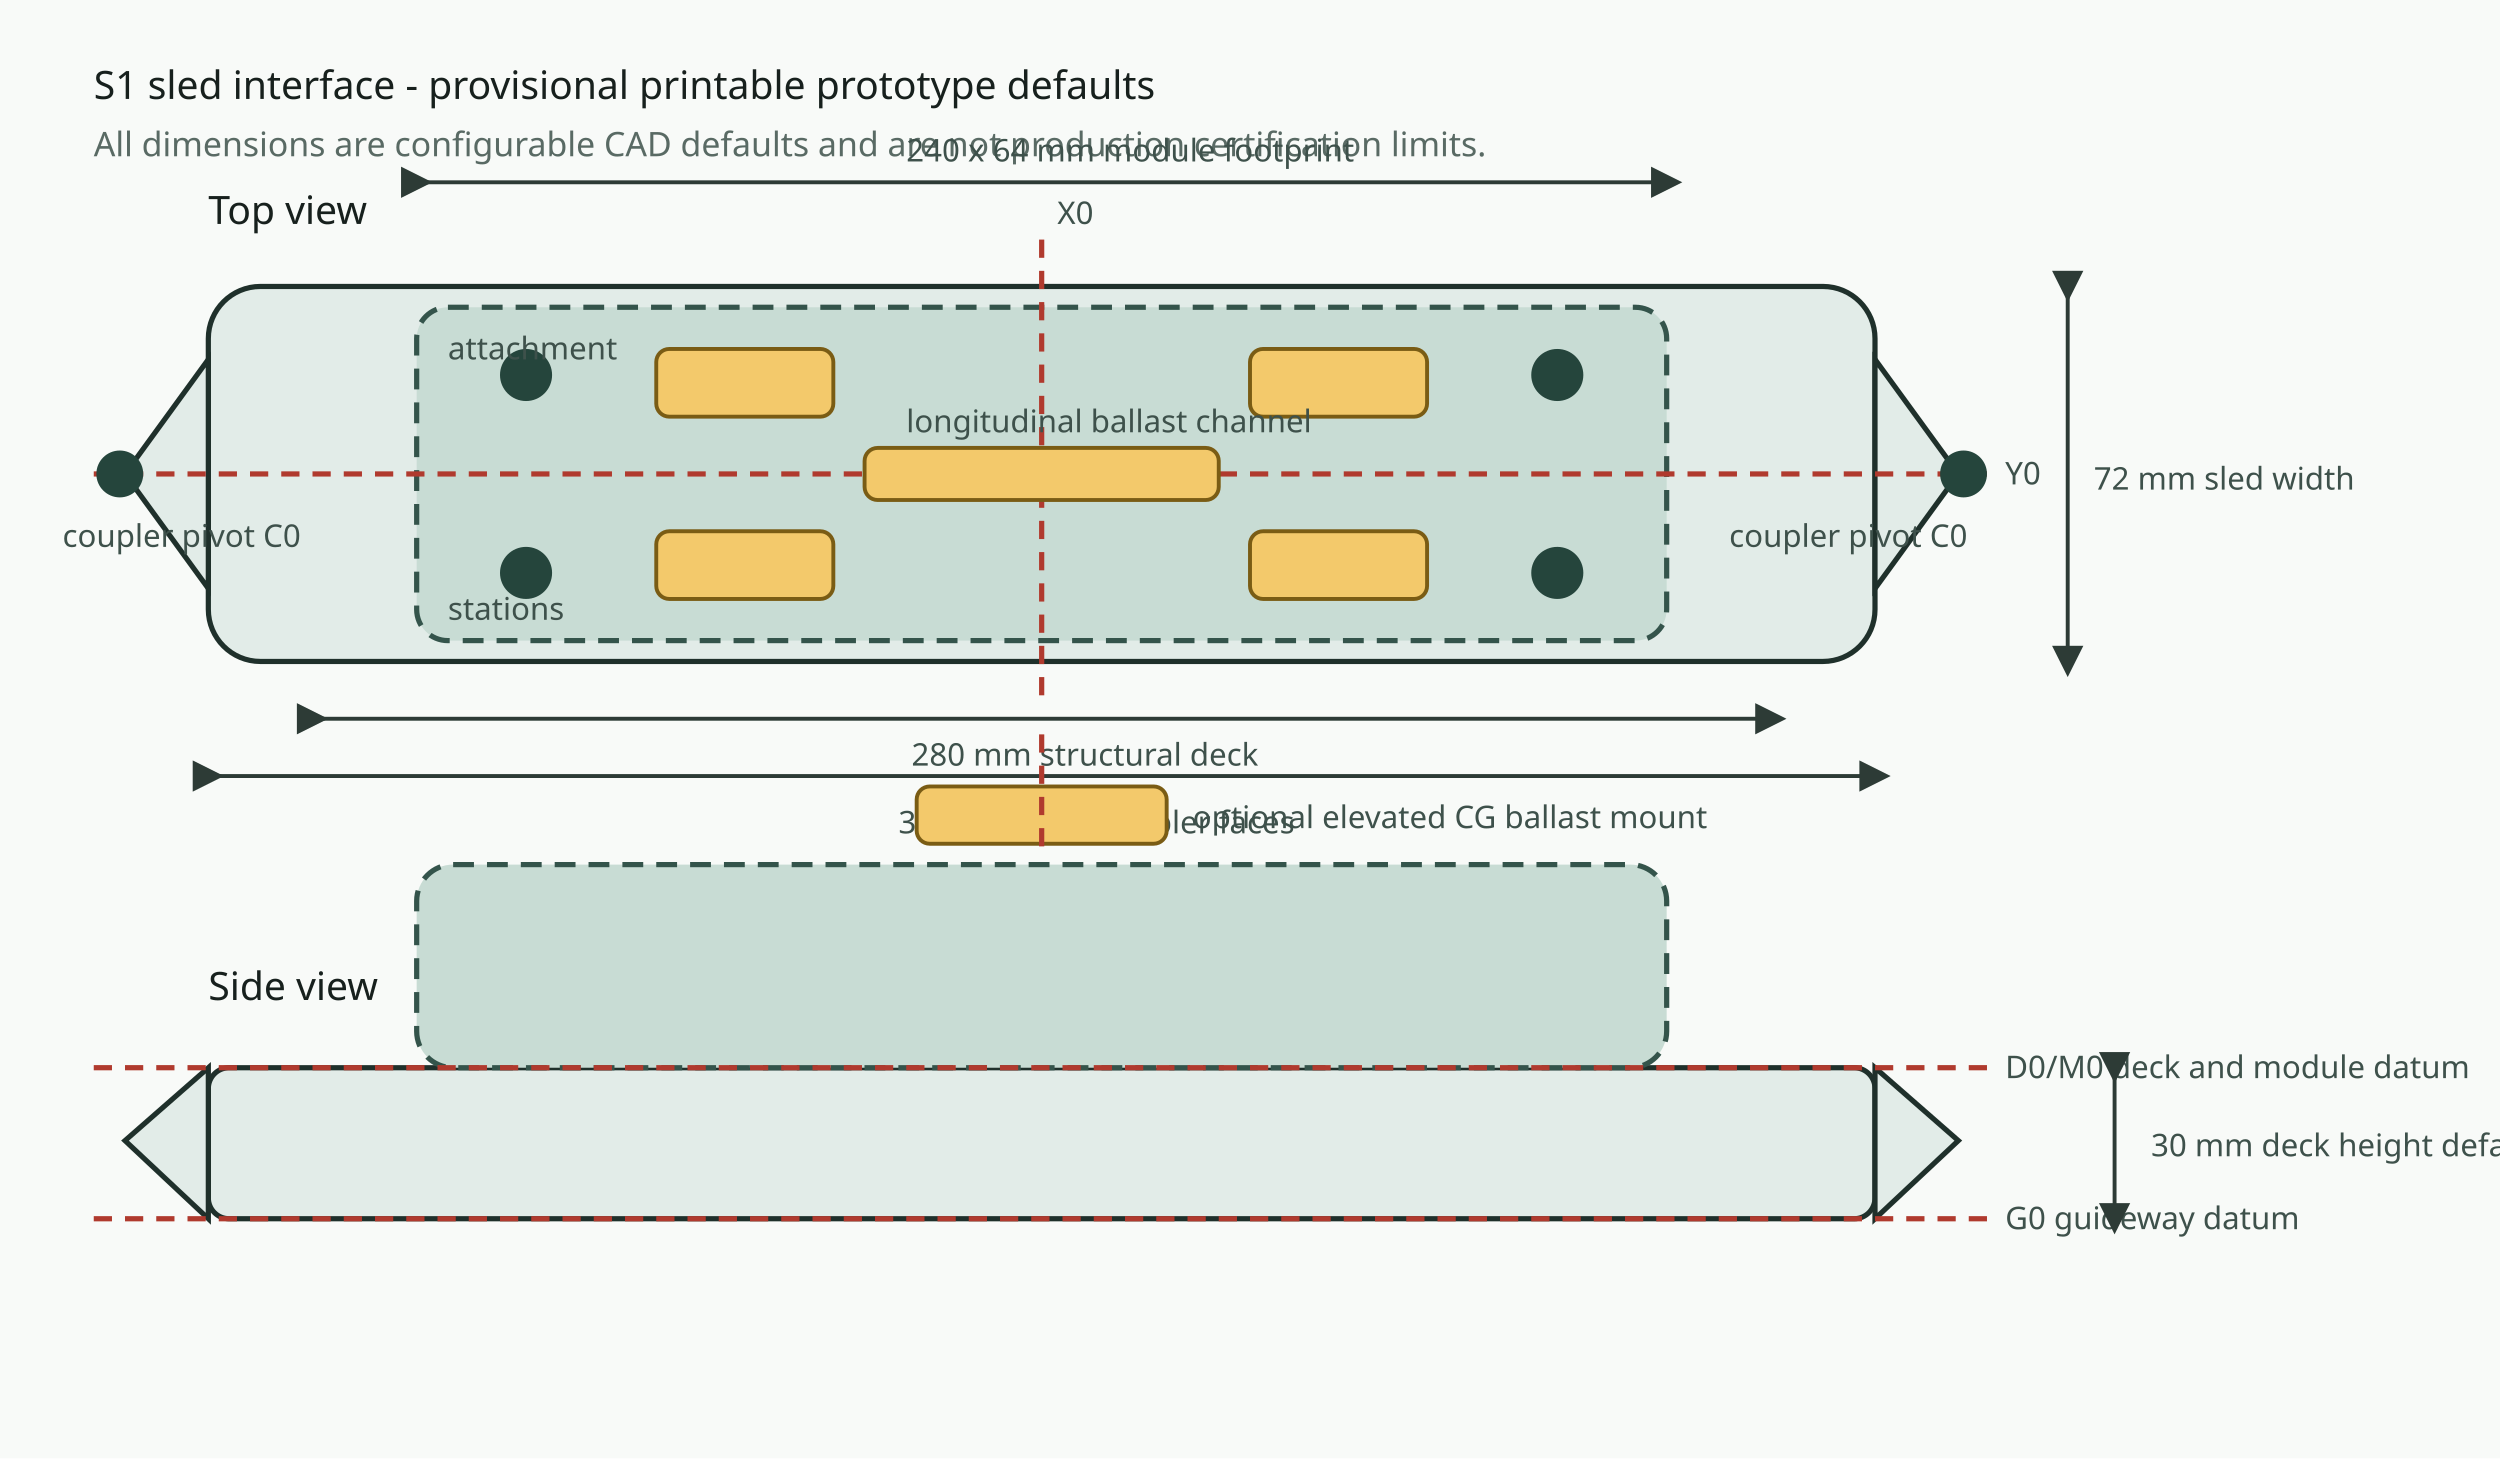
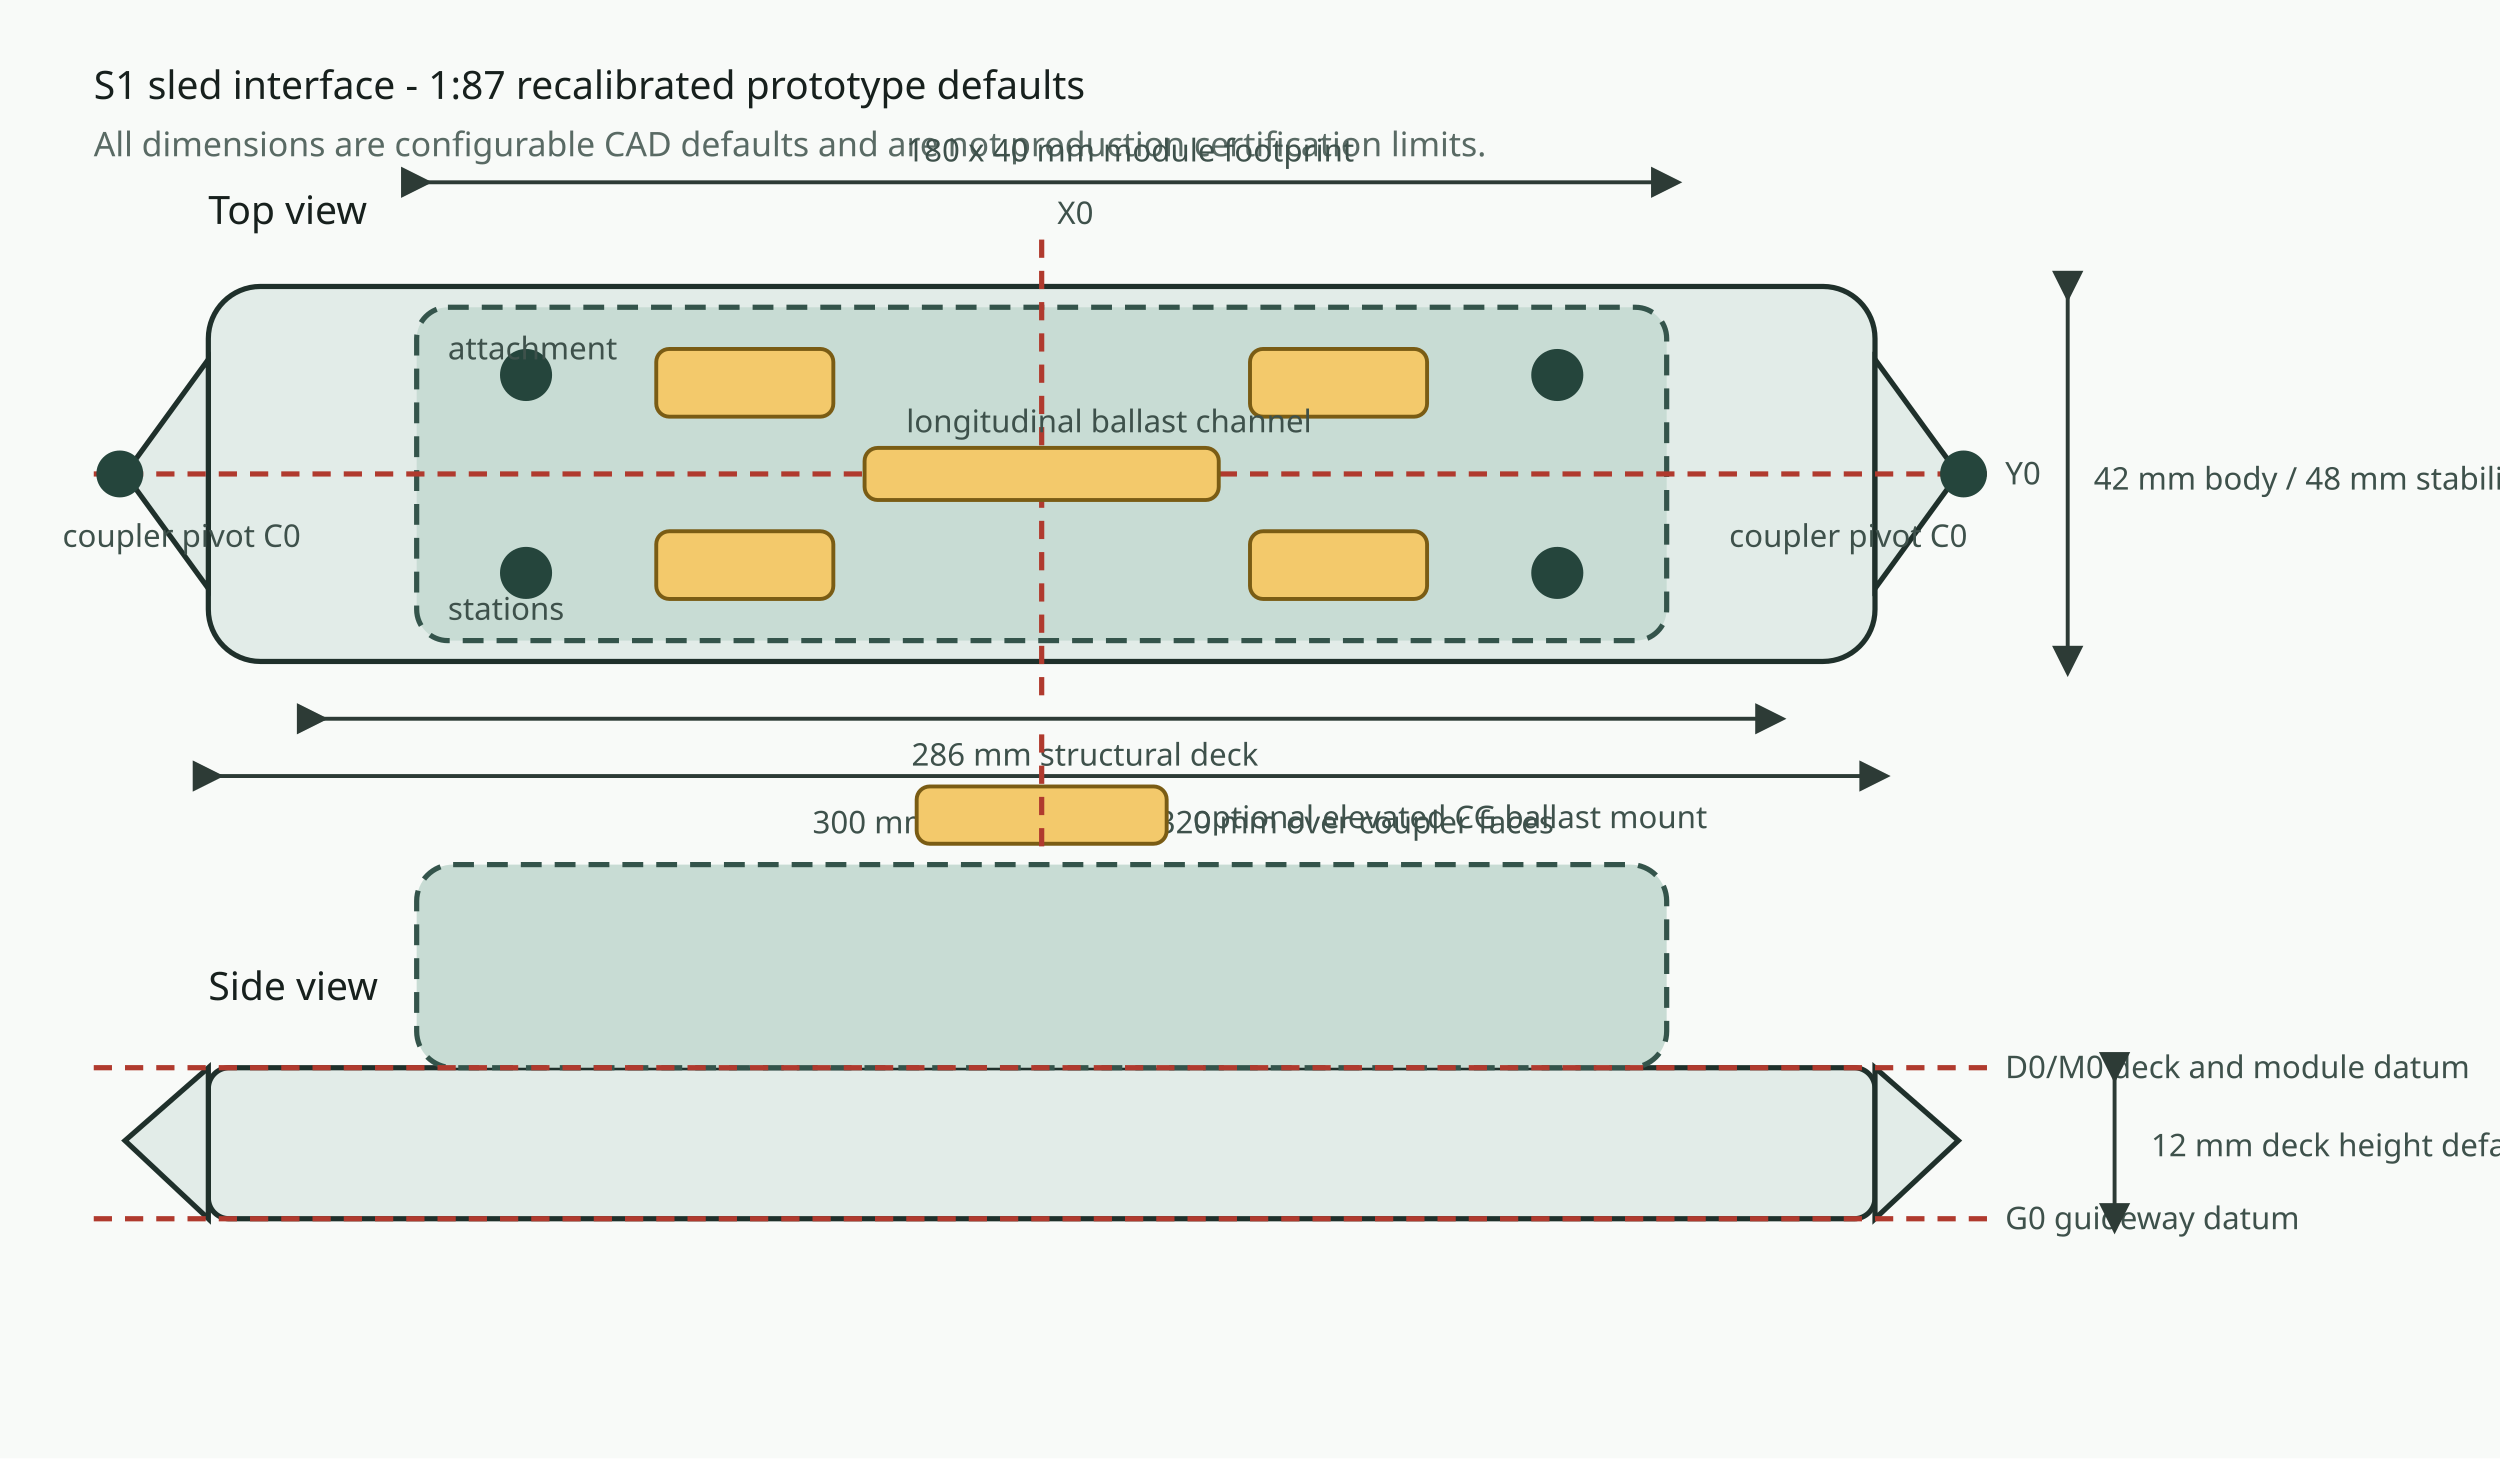
<svg xmlns="http://www.w3.org/2000/svg" width="960" height="560" viewBox="0 0 960 560" role="img" aria-labelledby="title desc">
  <defs>
    <style>
      .bg { fill: #f8faf8; }
      .body { fill: #e2ece8; stroke: #1f302b; stroke-width: 2; }
      .module { fill: #c8dcd4; stroke: #34544b; stroke-width: 2; stroke-dasharray: 8 5; }
      .station { fill: #25453c; }
      .ballast { fill: #f3c96b; stroke: #7a5c14; stroke-width: 1.5; }
      .datum { stroke: #b03a2e; stroke-width: 2; stroke-dasharray: 7 5; }
      .dim { stroke: #2d3b36; stroke-width: 1.5; marker-start: url(#arrow); marker-end: url(#arrow); }
      .label { font: 15px sans-serif; fill: #17201d; }
      .small { font: 12px sans-serif; fill: #3e514b; }
      .note { font: 13px sans-serif; fill: #596a64; }
    </style>
    <marker id="arrow" markerWidth="8" markerHeight="8" refX="4" refY="4" orient="auto">
      <path d="M0,0 L8,4 L0,8 Z" fill="#2d3b36" />
    </marker>
  </defs>
  <rect class="bg" x="0" y="0" width="960" height="560" />
-   <text class="label" x="36" y="38">S1 sled interface - provisional printable prototype defaults</text>
+   <text class="label" x="36" y="38">S1 sled interface - 1:87 recalibrated prototype defaults</text>
  <text class="note" x="36" y="60">All dimensions are configurable CAD defaults and are not production certification limits.</text>
  <g transform="translate(80 110)">
    <text class="label" x="0" y="-24">Top view</text>
    <rect class="body" x="0" y="0" width="640" height="144" rx="20" />
    <path class="body" d="M0,28 L-32,72 L0,116 Z" />
    <path class="body" d="M640,28 L672,72 L640,116 Z" />
    <rect class="module" x="80" y="8" width="480" height="128" rx="12" />
    <line class="datum" x1="320" y1="-18" x2="320" y2="162" />
    <line class="datum" x1="-44" y1="72" x2="684" y2="72" />
    <text class="small" x="326" y="-24">X0</text>
    <text class="small" x="690" y="76">Y0</text>
    <circle class="station" cx="122" cy="34" r="10" />
    <circle class="station" cx="518" cy="34" r="10" />
    <circle class="station" cx="122" cy="110" r="10" />
    <circle class="station" cx="518" cy="110" r="10" />
    <text class="small" x="92" y="28">attachment</text>
    <text class="small" x="92" y="128">stations</text>
    <rect class="ballast" x="172" y="24" width="68" height="26" rx="5" />
    <rect class="ballast" x="400" y="24" width="68" height="26" rx="5" />
    <rect class="ballast" x="172" y="94" width="68" height="26" rx="5" />
    <rect class="ballast" x="400" y="94" width="68" height="26" rx="5" />
    <rect class="ballast" x="252" y="62" width="136" height="20" rx="5" />
    <text class="small" x="268" y="56">longitudinal ballast channel</text>
    <circle class="station" cx="-34" cy="72" r="9" />
    <circle class="station" cx="674" cy="72" r="9" />
    <text class="small" x="-56" y="100">coupler pivot C0</text>
    <text class="small" x="584" y="100">coupler pivot C0</text>
    <line class="dim" x1="0" y1="188" x2="640" y2="188" />
-     <text class="small" x="265" y="210">320 mm over coupler faces</text>
+     <text class="small" x="232" y="210">300 mm printed body / 320 mm over coupler faces</text>
    <line class="dim" x1="40" y1="166" x2="600" y2="166" />
-     <text class="small" x="270" y="184">280 mm structural deck</text>
+     <text class="small" x="270" y="184">286 mm structural deck</text>
    <line class="dim" x1="80" y1="-40" x2="560" y2="-40" />
-     <text class="small" x="268" y="-48">240 x 64 mm module footprint</text>
+     <text class="small" x="268" y="-48">180 x 40 mm module footprint</text>
    <line class="dim" x1="714" y1="0" x2="714" y2="144" />
-     <text class="small" x="724" y="78">72 mm sled width</text>
+     <text class="small" x="724" y="78">42 mm body / 48 mm stabilization width</text>
  </g>
  <g transform="translate(80 410)">
    <text class="label" x="0" y="-26">Side view</text>
    <rect class="body" x="0" y="0" width="640" height="58" rx="8" />
    <path class="body" d="M0,0 L-32,28 L0,58 Z" />
    <path class="body" d="M640,0 L672,28 L640,58 Z" />
    <rect class="module" x="80" y="-78" width="480" height="78" rx="14" />
    <line class="datum" x1="-44" y1="58" x2="684" y2="58" />
    <line class="datum" x1="-44" y1="0" x2="684" y2="0" />
    <text class="small" x="690" y="62">G0 guideway datum</text>
    <text class="small" x="690" y="4">D0/M0 deck and module datum</text>
    <line class="dim" x1="732" y1="0" x2="732" y2="58" />
-     <text class="small" x="746" y="34">30 mm deck height default</text>
+     <text class="small" x="746" y="34">12 mm deck height default</text>
    <rect class="ballast" x="272" y="-108" width="96" height="22" rx="5" />
    <line class="datum" x1="320" y1="-128" x2="320" y2="-80" />
    <text class="small" x="378" y="-92">optional elevated CG ballast mount</text>
  </g>
</svg>
